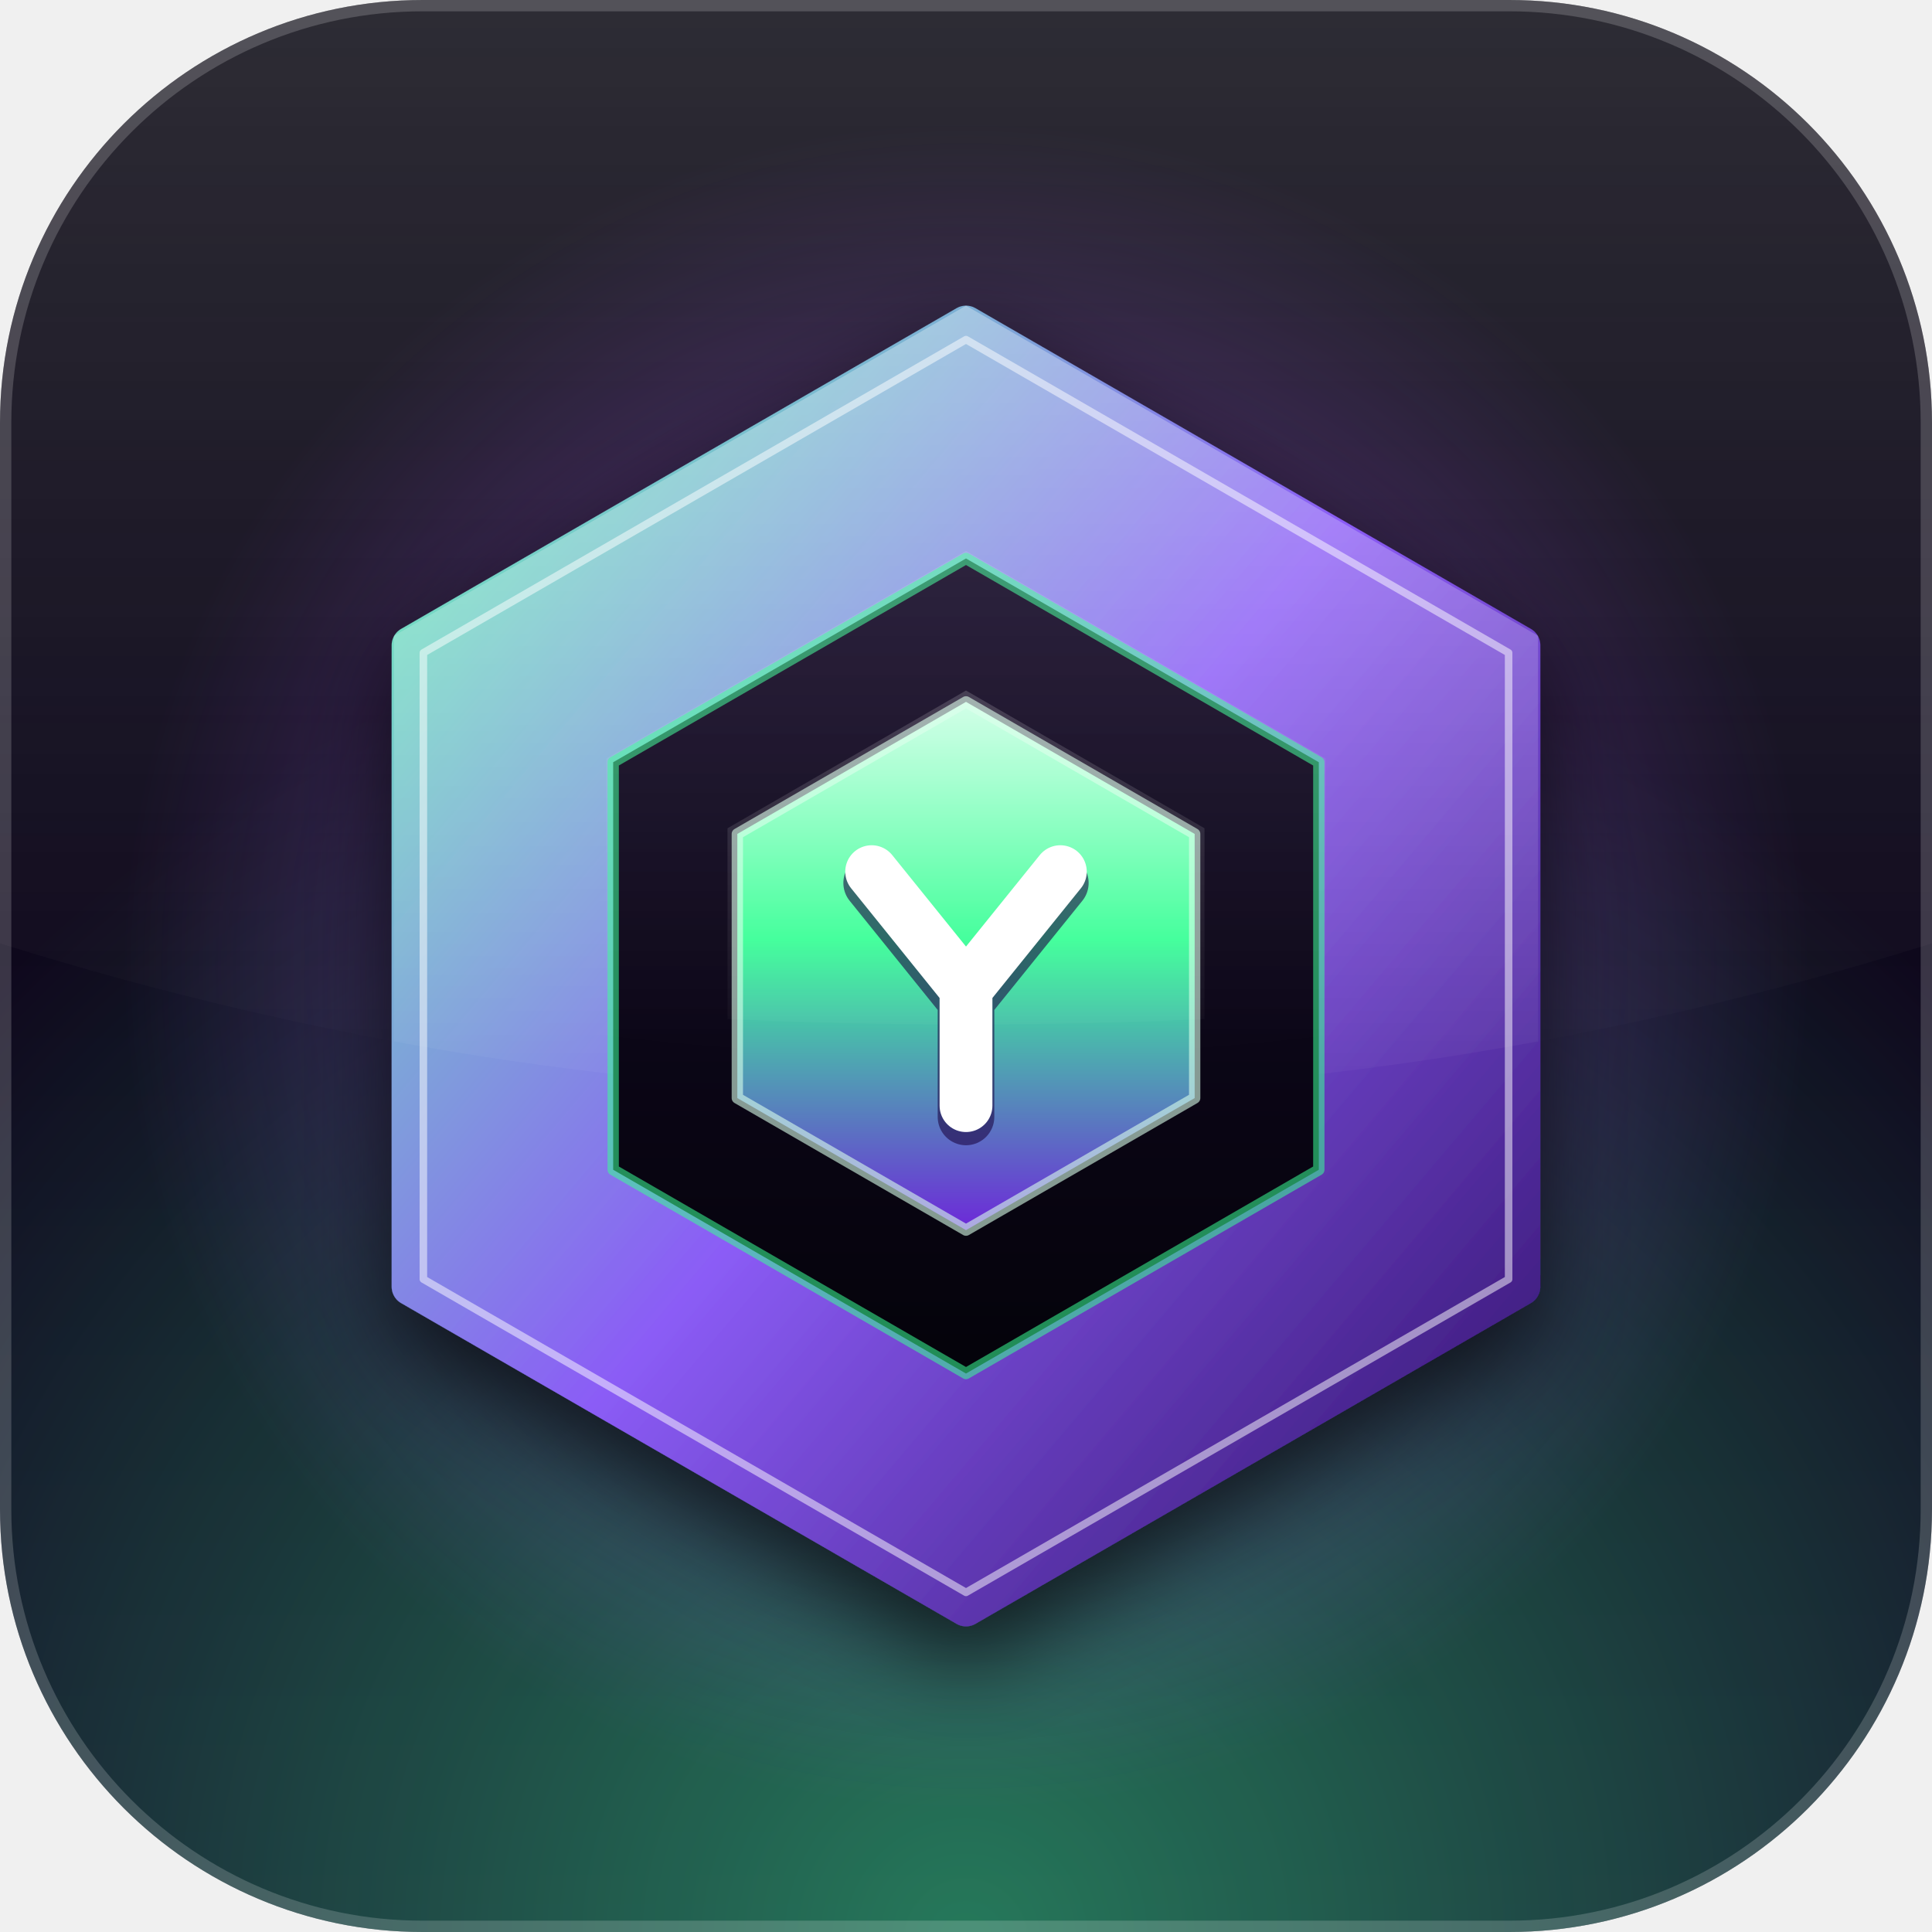
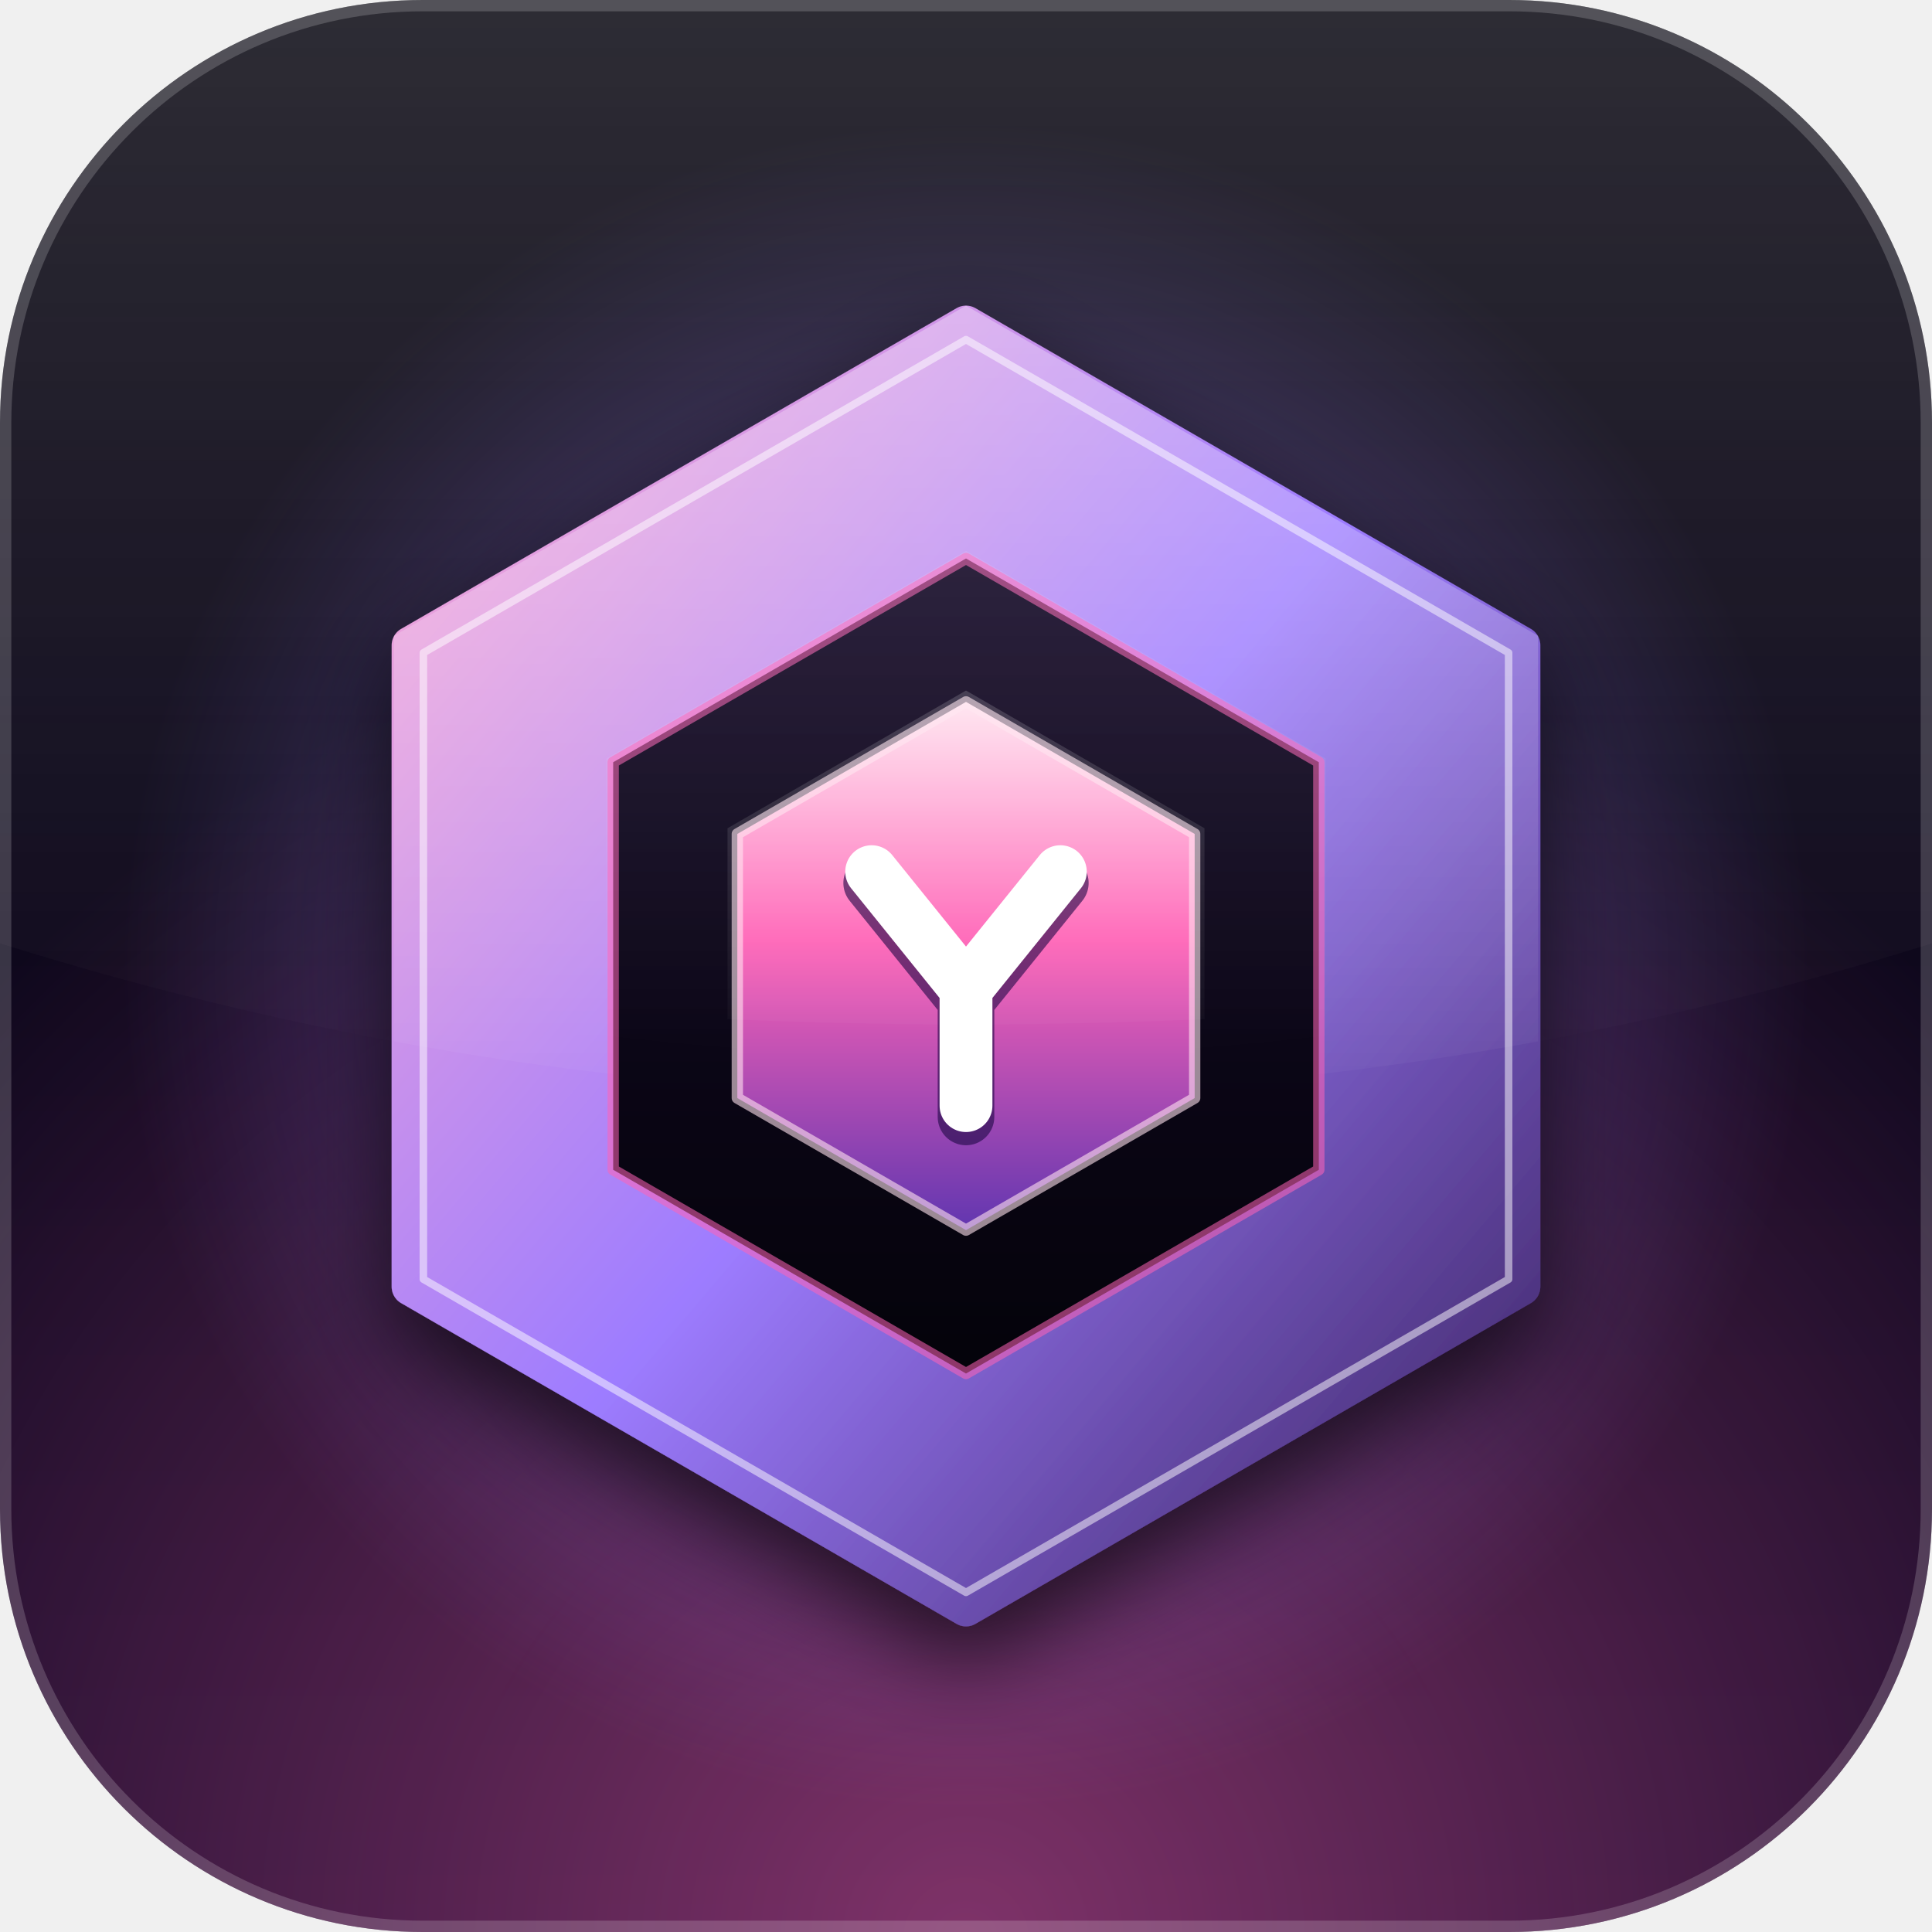
<svg xmlns="http://www.w3.org/2000/svg" viewBox="0 0 512 512" width="512" height="512">
  <defs>
    <linearGradient id="bg" x1="0" y1="0" x2="0" y2="1">
      <stop offset="0" stop-color="#07060f" />
      <stop offset="1" stop-color="#160a2a" />
    </linearGradient>
    <radialGradient id="floor" cx="50%" cy="100%" r="70%">
-       <stop offset="0" stop-color="#39ff96" stop-opacity=".45" />
-       <stop offset="1" stop-color="#39ff96" stop-opacity="0" />
+       <stop offset="0" stop-color="#ff63b6" stop-opacity=".45" />
+       <stop offset="1" stop-color="#ff63b6" stop-opacity="0" />
    </radialGradient>
    <linearGradient id="ring" x1="0" y1="0" x2="1" y2="1">
-       <stop offset="0" stop-color="#6dffb4" />
-       <stop offset=".5" stop-color="#8b5cf6" />
-       <stop offset="1" stop-color="#2e0f66" />
+       <stop offset="0" stop-color="#ffacd3" />
+       <stop offset=".5" stop-color="#9d7cff" />
+       <stop offset="1" stop-color="#38205d" />
    </linearGradient>
    <linearGradient id="gloss" x1="0" y1="0" x2="0" y2="1">
      <stop offset="0" stop-color="#fff" stop-opacity=".75" />
      <stop offset="1" stop-color="#fff" stop-opacity=".04" />
    </linearGradient>
    <linearGradient id="glossSoft" x1="0" y1="0" x2="0" y2="1">
      <stop offset="0" stop-color="#fff" stop-opacity=".22" />
      <stop offset="1" stop-color="#fff" stop-opacity="0" />
    </linearGradient>
    <linearGradient id="mid" x1="0" y1="0" x2="0" y2="1">
      <stop offset="0" stop-color="#150a28" />
      <stop offset="1" stop-color="#04030a" />
    </linearGradient>
    <linearGradient id="gem" x1="0" y1="0" x2="0" y2="1">
-       <stop offset="0" stop-color="#c9ffe3" />
-       <stop offset=".45" stop-color="#39ff96" />
-       <stop offset="1" stop-color="#6d28d9" />
+       <stop offset="0" stop-color="#ffe1ee" />
+       <stop offset=".45" stop-color="#ff63b6" />
+       <stop offset="1" stop-color="#6136b0" />
    </linearGradient>
    <radialGradient id="glow" cx="50%" cy="50%" r="50%">
-       <stop offset="0" stop-color="#a855f7" stop-opacity=".55" />
-       <stop offset="1" stop-color="#a855f7" stop-opacity="0" />
+       <stop offset="0" stop-color="#9d7cff" stop-opacity=".55" />
+       <stop offset="1" stop-color="#9d7cff" stop-opacity="0" />
    </radialGradient>
    <clipPath id="cOuter">
      <polygon points="256.0,81.0 407.6,168.5 407.6,343.5 256.0,431.0 104.4,343.5 104.4,168.5" />
    </clipPath>
    <clipPath id="cMid">
      <polygon points="256.0,146.0 351.3,201.0 351.3,311.0 256.0,366.0 160.7,311.0 160.7,201.0" />
    </clipPath>
    <clipPath id="cCore">
      <polygon points="256.0,183.0 319.2,219.5 319.2,292.5 256.0,329.0 192.8,292.5 192.8,219.5" />
    </clipPath>
    <clipPath id="cIcon">
      <rect width="512" height="512" rx="112" />
    </clipPath>
    <filter id="ds" x="-20%" y="-20%" width="140%" height="150%">
      <feDropShadow dx="0" dy="10" stdDeviation="12" flood-color="#000" flood-opacity=".7" />
    </filter>
  </defs>
  <rect width="512" height="512" rx="112" fill="url(#bg)" />
  <g clip-path="url(#cIcon)">
    <rect width="512" height="512" fill="url(#floor)" />
    <path d="M0 0 H512 V250 Q256 330 0 250 Z" fill="url(#glossSoft)" opacity=".7" />
  </g>
  <g transform="translate(0,0) scale(1)">
    <circle cx="256" cy="256" r="225" fill="url(#glow)" />
    <g filter="url(#ds)">
      <polygon points="256.0,86.0 403.2,171.0 403.2,341.0 256.0,426.0 108.8,341.0 108.8,171.0" fill="url(#ring)" stroke="url(#ring)" stroke-width="10" stroke-linejoin="round" />
    </g>
    <g clip-path="url(#cOuter)">
      <path d="M0 0 H512 V250 Q256 330 0 250 Z" fill="url(#gloss)" opacity=".55" />
    </g>
    <polygon points="256.0,90.0 399.8,173.0 399.8,339.0 256.0,422.0 112.2,339.0 112.2,173.0" fill="none" stroke="#fff" stroke-opacity=".5" stroke-width="2" stroke-linejoin="round" />
-     <polygon points="256.0,148.0 349.5,202.0 349.5,310.0 256.0,364.0 162.5,310.0 162.5,202.0" fill="url(#mid)" stroke="#39ff96" stroke-opacity=".55" stroke-width="3" stroke-linejoin="round" />
+     <polygon points="256.0,148.0 349.5,202.0 349.5,310.0 256.0,364.0 162.5,310.0 162.5,202.0" fill="url(#mid)" stroke="#ff63b6" stroke-opacity=".55" stroke-width="3" stroke-linejoin="round" />
    <g clip-path="url(#cMid)">
      <path d="M0 0 H512 V250 Q256 330 0 250 Z" fill="url(#glossSoft)" transform="translate(0,-10)" />
    </g>
-     <polygon points="256.0,186.0 316.6,221.0 316.6,291.0 256.0,326.0 195.4,291.0 195.4,221.0" fill="url(#gem)" stroke="#d8ffe9" stroke-opacity=".6" stroke-width="3" stroke-linejoin="round" />
+     <polygon points="256.0,186.0 316.6,221.0 316.6,291.0 256.0,326.0 195.4,291.0 195.4,221.0" fill="url(#gem)" stroke="#ffe2ef" stroke-opacity=".6" stroke-width="3" stroke-linejoin="round" />
    <g clip-path="url(#cCore)">
      <path d="M0 0 H512 V248 Q256 295 0 248 Z" fill="url(#gloss)" opacity=".6" />
    </g>
    <path d="M231 231 L256 262 L281 231 M256 262 V293" fill="none" stroke="#1d0845" stroke-opacity=".6" stroke-width="15" stroke-linecap="round" stroke-linejoin="round" transform="translate(0,3)" />
    <path d="M231 231 L256 262 L281 231 M256 262 V293" fill="none" stroke="#fff" stroke-width="14" stroke-linecap="round" stroke-linejoin="round" />
  </g>
  <rect x="1.5" y="1.5" width="509" height="509" rx="110.5" fill="none" stroke="#fff" stroke-opacity=".18" stroke-width="3" />
</svg>
